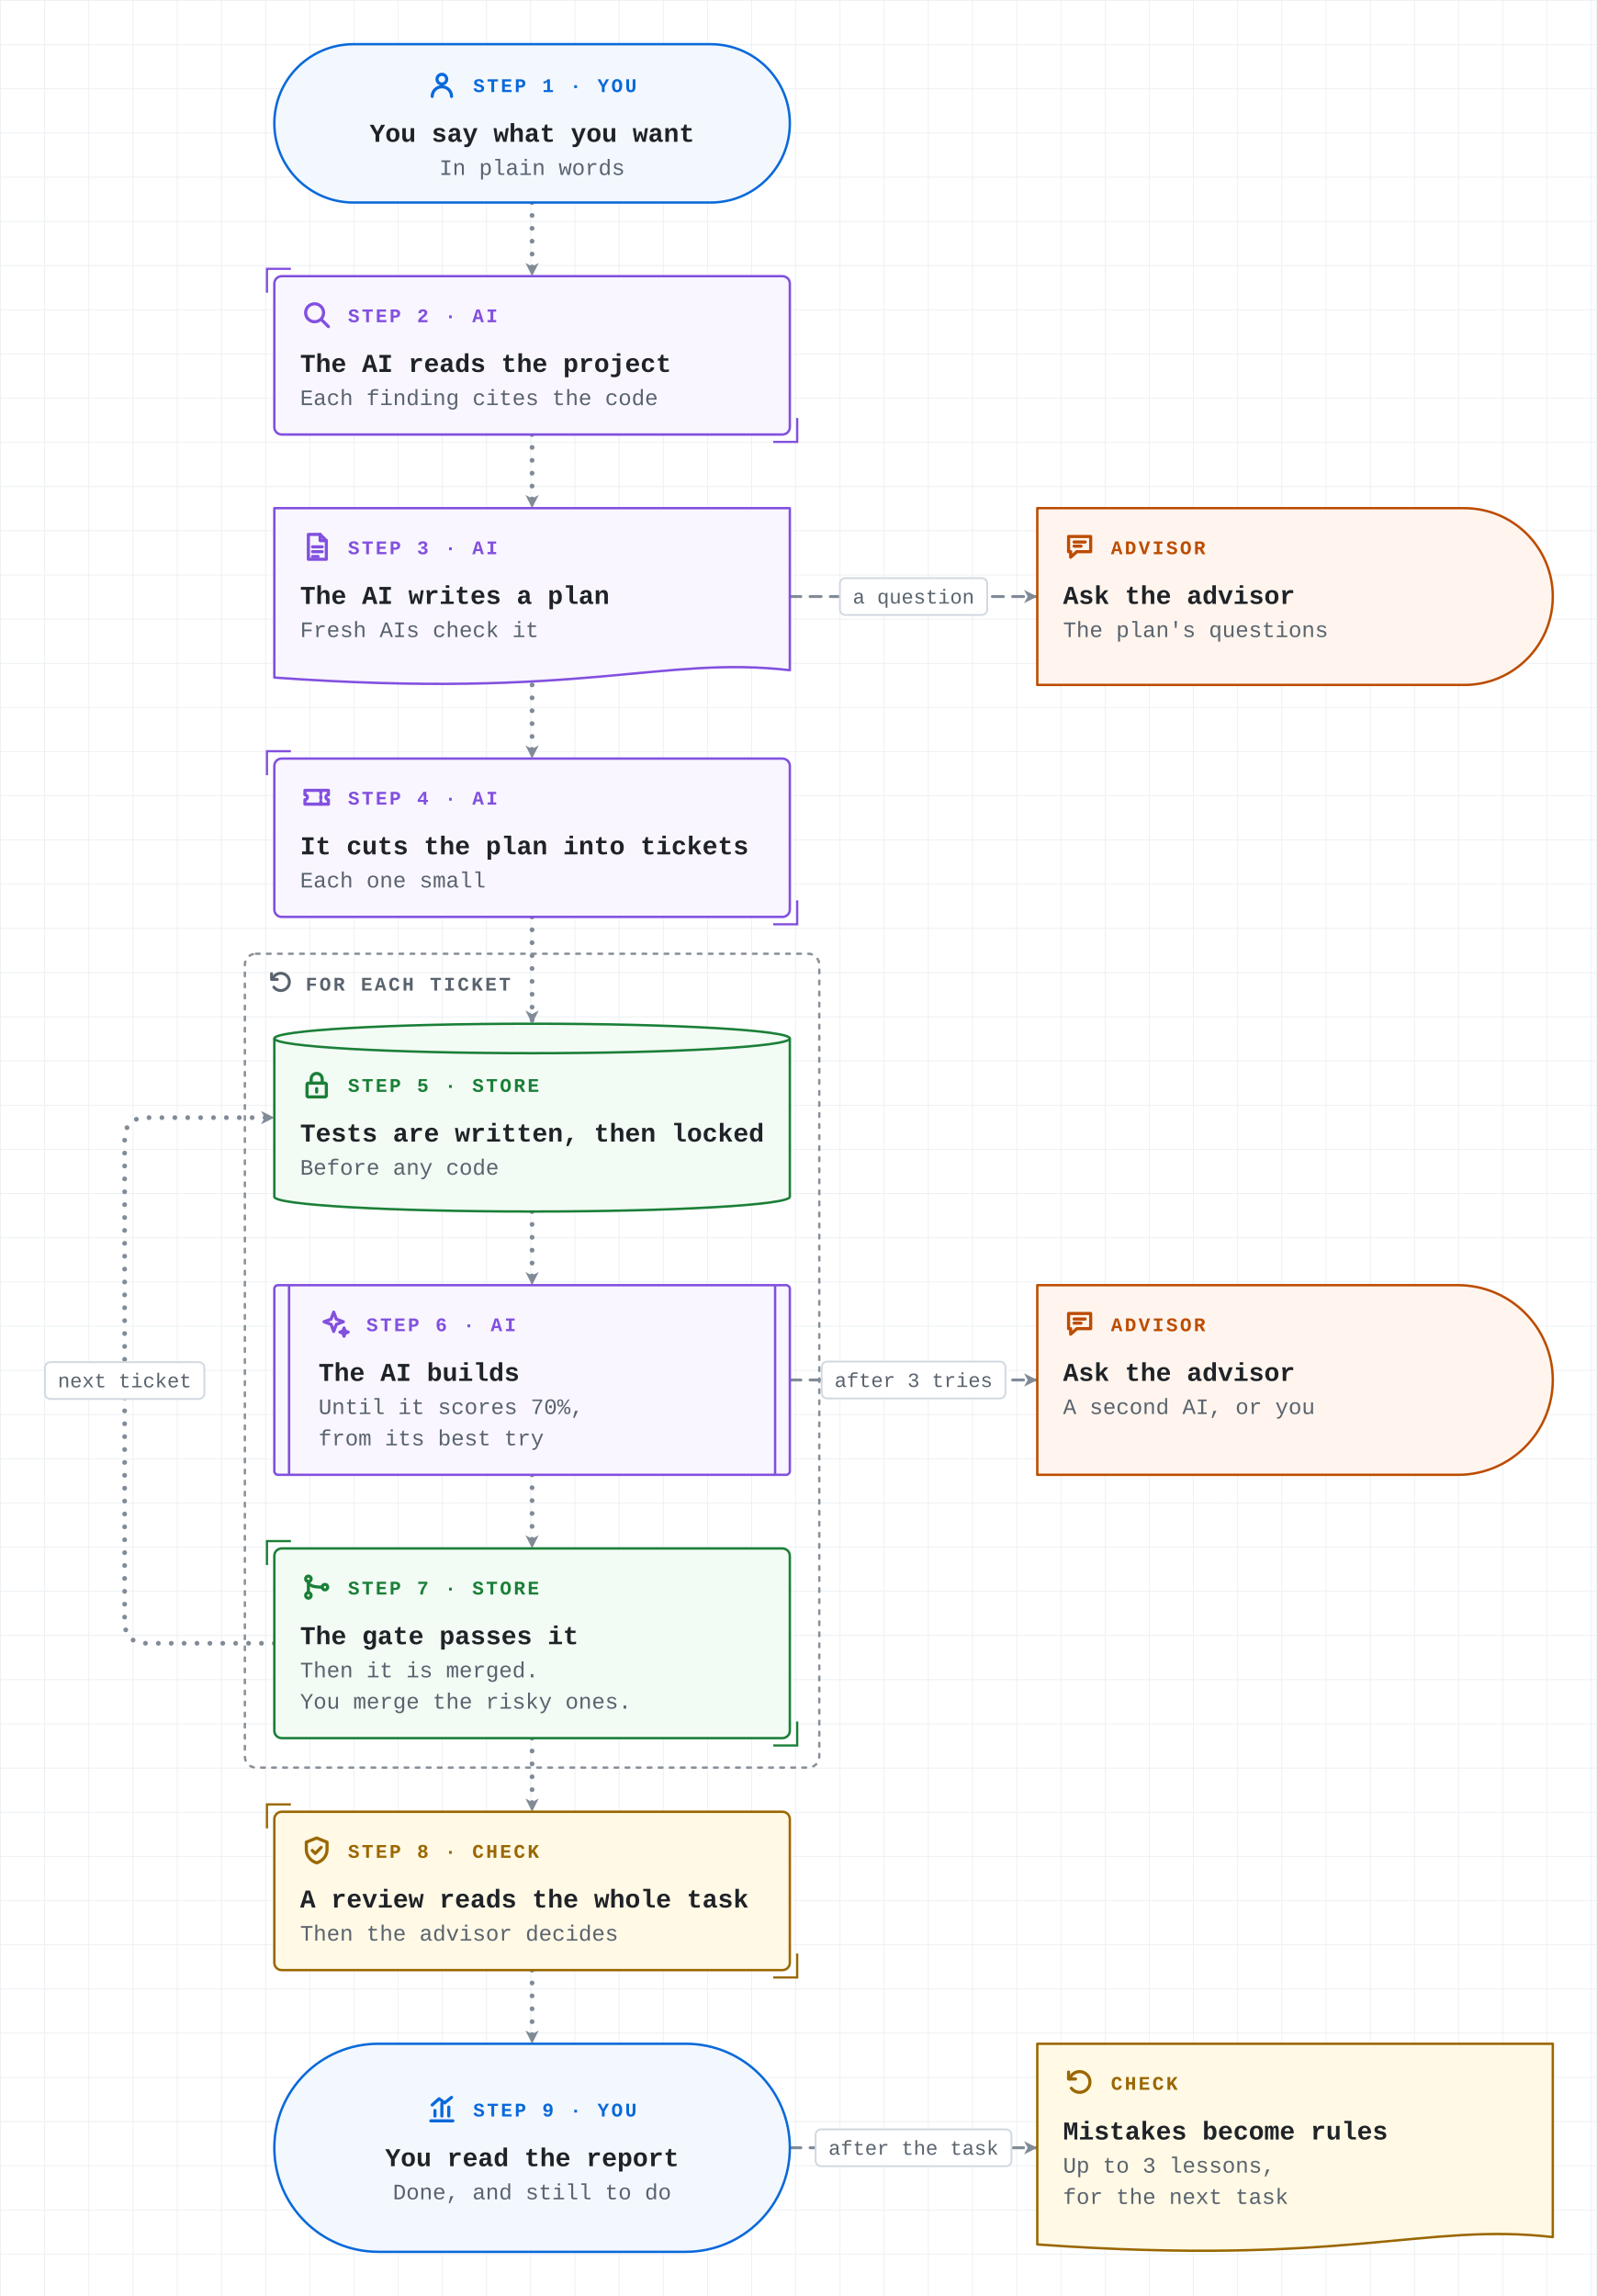
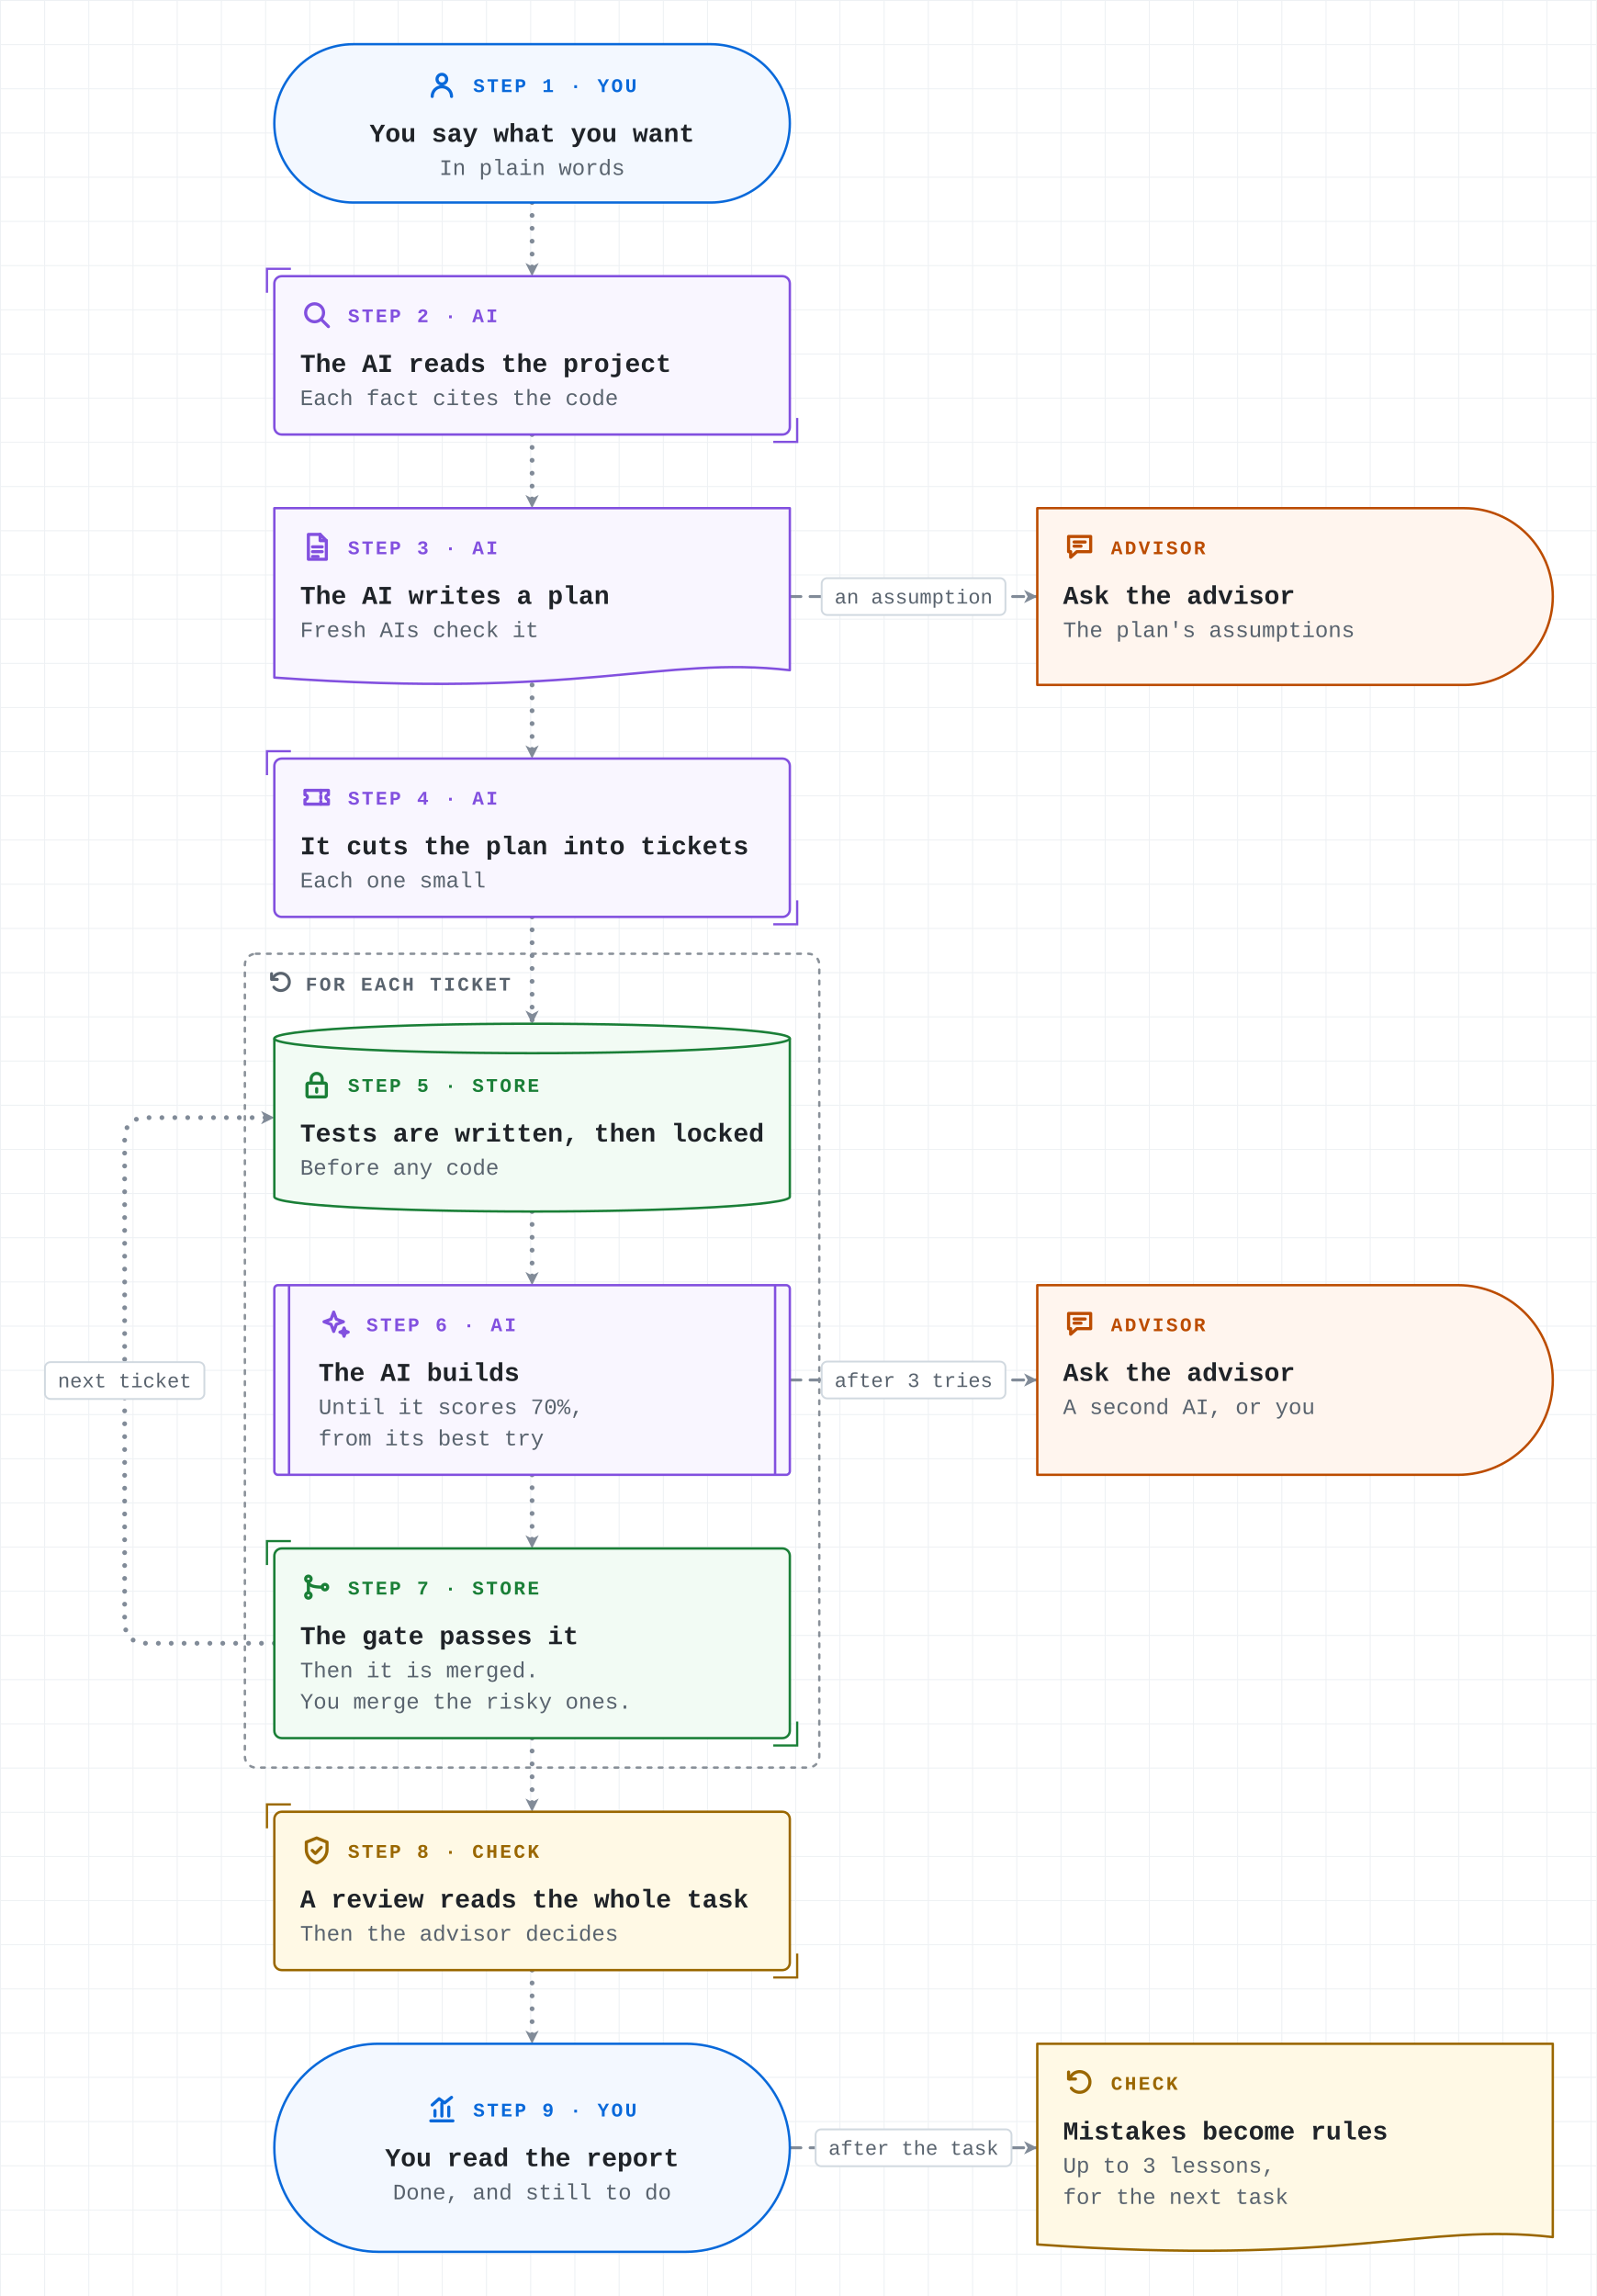
<svg xmlns="http://www.w3.org/2000/svg" viewBox="-149 -24 867 1247" width="867" height="1247" role="img" aria-labelledby="title desc" font-family="ui-monospace, SFMono-Regular, 'JetBrains Mono', 'Cascadia Mono', Menlo, Consolas, 'Liberation Mono', monospace">
  <defs>
    <marker id="arrow-plain" viewBox="0 0 10 10" refX="9" refY="5" markerWidth="9" markerHeight="9" markerUnits="userSpaceOnUse" orient="auto-start-reverse">
      <path d="M1,1 L9,5 L1,9 L3.2,5 z" fill="#818b98" />
    </marker>
    <marker id="arrow-fail" viewBox="0 0 10 10" refX="9" refY="5" markerWidth="9" markerHeight="9" markerUnits="userSpaceOnUse" orient="auto-start-reverse">
      <path d="M1,1 L9,5 L1,9 L3.2,5 z" fill="#cf222e" />
    </marker>
    <marker id="arrow-pass" viewBox="0 0 10 10" refX="9" refY="5" markerWidth="9" markerHeight="9" markerUnits="userSpaceOnUse" orient="auto-start-reverse">
      <path d="M1,1 L9,5 L1,9 L3.2,5 z" fill="#1a7f37" />
    </marker>
    <pattern id="grid" x="-149" y="-24" width="24" height="24" patternUnits="userSpaceOnUse">
      <path d="M24 0H0V24" fill="none" stroke="#eef1f4" stroke-width="1" />
    </pattern>
  </defs>
  <style>.main{stroke-width:2.6;stroke-dasharray:0 7;animation:flow 0.8s linear infinite}.side{stroke-width:1.6;stroke-dasharray:6 5;animation:side 1.6s linear infinite}@keyframes flow{to{stroke-dashoffset:-7}}@keyframes side{to{stroke-dashoffset:-11}}@media (prefers-reduced-motion:reduce){.main,.side{animation:none}.ticket{display:none}}</style>
  <rect x="-149" y="-24" width="867" height="1247" fill="#ffffff" />
  <rect x="-149" y="-24" width="867" height="1247" fill="url(#grid)" />
  <rect x="-16.0" y="494.0" width="312.0" height="442.0" rx="6" fill="none" stroke="#59636e" stroke-opacity="0.7" stroke-width="1.3" stroke-dasharray="2 4" stroke-linecap="round" />
  <g transform="translate(-4.0,502.0) scale(0.625)" fill="none" stroke="#59636e" stroke-width="2.56" stroke-linecap="round" stroke-linejoin="round">
    <path d="M4 4.5v5h5" />
    <path d="M4.8 9.5A7.5 7.5 0 1 1 6 16.2" />
  </g>
  <text x="17.0" y="514.0" font-size="10.5" font-weight="700" letter-spacing="1.2" fill="#59636e">FOR EACH TICKET</text>
  <path class="main" d="M140.0,86.0 L140.0,126.0" fill="none" stroke="#818b98" stroke-linecap="round" stroke-linejoin="round" marker-end="url(#arrow-plain)" />
  <path class="main" d="M140.0,212.0 L140.0,252.0" fill="none" stroke="#818b98" stroke-linecap="round" stroke-linejoin="round" marker-end="url(#arrow-plain)" />
  <path class="main" d="M140.0,348.0 L140.0,388.0" fill="none" stroke="#818b98" stroke-linecap="round" stroke-linejoin="round" marker-end="url(#arrow-plain)" />
  <path class="main" d="M140.0,474.0 L140.0,532.0" fill="none" stroke="#818b98" stroke-linecap="round" stroke-linejoin="round" marker-end="url(#arrow-plain)" />
  <path class="main" d="M140.0,634.0 L140.0,674.0" fill="none" stroke="#818b98" stroke-linecap="round" stroke-linejoin="round" marker-end="url(#arrow-plain)" />
  <path class="main" d="M140.0,777.0 L140.0,817.0" fill="none" stroke="#818b98" stroke-linecap="round" stroke-linejoin="round" marker-end="url(#arrow-plain)" />
  <path class="main" d="M140.0,920.0 L140.0,960.0" fill="none" stroke="#818b98" stroke-linecap="round" stroke-linejoin="round" marker-end="url(#arrow-plain)" />
  <path class="main" d="M140.0,1046.0 L140.0,1086.0" fill="none" stroke="#818b98" stroke-linecap="round" stroke-linejoin="round" marker-end="url(#arrow-plain)" />
  <path class="main" d="M0.0,868.5 L-69.3,868.5 Q-81.3,868.5 -81.3,856.5 L-81.3,595.0 Q-81.3,583.0 -69.3,583.0 L0.0,583.0" fill="none" stroke="#818b98" stroke-linecap="round" stroke-linejoin="round" marker-end="url(#arrow-plain)" />
  <path class="side" d="M280.0,300.0 L414.4,300.0" fill="none" stroke="#818b98" stroke-linecap="round" stroke-linejoin="round" marker-end="url(#arrow-plain)" />
  <path class="side" d="M280.0,725.5 L414.4,725.5" fill="none" stroke="#818b98" stroke-linecap="round" stroke-linejoin="round" marker-end="url(#arrow-plain)" />
  <path class="side" d="M280.0,1142.5 L414.4,1142.5" fill="none" stroke="#818b98" stroke-linecap="round" stroke-linejoin="round" marker-end="url(#arrow-plain)" />
  <rect x="0.0" y="0.0" width="280.0" height="86.0" rx="43.0" fill="#f3f8ff" stroke="#0969da" stroke-width="1.3" stroke-linejoin="round" />
  <g transform="translate(82.0,13.0) scale(0.75)" fill="none" stroke="#0969da" stroke-width="2.27" stroke-linecap="round" stroke-linejoin="round">
    <path d="M12 4.5a3.5 3.5 0 1 0 0 7a3.5 3.5 0 1 0 0-7z" />
    <path d="M5 20.5c0-3.9 3.1-7 7-7s7 3.1 7 7" />
  </g>
  <text x="108.0" y="26.0" font-size="10.5" font-weight="700" letter-spacing="1.2" fill="#0969da">STEP 1 · YOU</text>
  <text x="140.0" y="53.0" text-anchor="middle" font-size="14" font-weight="700" fill="#1f2328">You say what you want</text>
  <text x="140.0" y="71.0" text-anchor="middle" font-size="12" fill="#59636e">In plain words</text>
  <rect x="0.0" y="126.0" width="280.0" height="86.0" rx="4" fill="#f9f6ff" stroke="#8250df" stroke-width="1.3" stroke-linejoin="round" />
  <path d="M9.0,122.0 H-4.0 V135.0" fill="none" stroke="#8250df" stroke-width="1.2" />
  <path d="M271.0,216.0 H284.0 V203.0" fill="none" stroke="#8250df" stroke-width="1.2" />
  <g transform="translate(14.0,138.0) scale(0.75)" fill="none" stroke="#8250df" stroke-width="2.27" stroke-linecap="round" stroke-linejoin="round">
    <path d="M10.5 4a6.5 6.5 0 1 0 0 13a6.5 6.5 0 1 0 0-13z" />
    <path d="M15.5 15.5l5 5" />
  </g>
  <text x="40.0" y="151.0" font-size="10.5" font-weight="700" letter-spacing="1.2" fill="#8250df">STEP 2 · AI</text>
  <text x="14.0" y="178.0" font-size="14" font-weight="700" fill="#1f2328">The AI reads the project</text>
-   <text x="14.0" y="196.0" font-size="12" fill="#59636e">Each finding cites the code</text>
+   <text x="14.0" y="196.0" font-size="12" fill="#59636e">Each fact cites the code</text>
  <path d="M0.0,252.0 H280.0 V340.0 C210.0,332.0 168.0,356.0 0.0,344.0 Z" fill="#f9f6ff" stroke="#8250df" stroke-width="1.3" stroke-linejoin="round" />
  <g transform="translate(14.0,264.0) scale(0.75)" fill="none" stroke="#8250df" stroke-width="2.27" stroke-linecap="round" stroke-linejoin="round">
    <path d="M6 3h8.5L19 7.5V21H6z" />
    <path d="M14.5 3v4.5H19" />
    <path d="M9 12h7M9 15.5h7M9 19h4" />
  </g>
  <text x="40.0" y="277.0" font-size="10.5" font-weight="700" letter-spacing="1.2" fill="#8250df">STEP 3 · AI</text>
  <text x="14.0" y="304.0" font-size="14" font-weight="700" fill="#1f2328">The AI writes a plan</text>
  <text x="14.0" y="322.0" font-size="12" fill="#59636e">Fresh AIs check it</text>
  <rect x="0.0" y="388.0" width="280.0" height="86.0" rx="4" fill="#f9f6ff" stroke="#8250df" stroke-width="1.3" stroke-linejoin="round" />
  <path d="M9.0,384.0 H-4.0 V397.0" fill="none" stroke="#8250df" stroke-width="1.2" />
  <path d="M271.0,478.0 H284.0 V465.0" fill="none" stroke="#8250df" stroke-width="1.2" />
  <g transform="translate(14.0,400.0) scale(0.75)" fill="none" stroke="#8250df" stroke-width="2.27" stroke-linecap="round" stroke-linejoin="round">
    <path d="M3.5 7h17v3.2a1.8 1.8 0 0 0 0 3.6V17h-17v-3.2a1.8 1.8 0 0 0 0-3.6z" />
    <path d="M15 7v2M15 11v2M15 15v2" />
  </g>
  <text x="40.0" y="413.0" font-size="10.5" font-weight="700" letter-spacing="1.2" fill="#8250df">STEP 4 · AI</text>
  <text x="14.0" y="440.0" font-size="14" font-weight="700" fill="#1f2328">It cuts the plan into tickets</text>
  <text x="14.0" y="458.0" font-size="12" fill="#59636e">Each one small</text>
  <path d="M0.0,540.0 A140.0,8 0 0 1 280.0,540.0 V626.0 A140.0,8 0 0 1 0.0,626.0 Z" fill="#f2fbf4" stroke="#1a7f37" stroke-width="1.3" stroke-linejoin="round" />
  <path d="M0.0,540.0 A140.0,8 0 0 0 280.0,540.0" fill="none" stroke="#1a7f37" stroke-width="1.3" />
  <g transform="translate(14.0,556.0) scale(0.75)" fill="none" stroke="#1a7f37" stroke-width="2.27" stroke-linecap="round" stroke-linejoin="round">
    <path d="M6 11h12a1 1 0 0 1 1 1v8a1 1 0 0 1-1 1H6a1 1 0 0 1-1-1v-8a1 1 0 0 1 1-1z" />
    <path d="M8 11V8a4 4 0 0 1 8 0v3" />
    <path d="M12 15v2.5" />
  </g>
  <text x="40.0" y="569.0" font-size="10.5" font-weight="700" letter-spacing="1.2" fill="#1a7f37">STEP 5 · STORE</text>
  <text x="14.0" y="596.0" font-size="14" font-weight="700" fill="#1f2328">Tests are written, then locked</text>
  <text x="14.0" y="614.0" font-size="12" fill="#59636e">Before any code</text>
  <rect x="0.0" y="674.0" width="280.0" height="103.0" rx="2" fill="#f9f6ff" stroke="#8250df" stroke-width="1.3" stroke-linejoin="round" />
  <path d="M8.0,674.0 V777.0 M272.0,674.0 V777.0" stroke="#8250df" stroke-width="1.3" />
  <g transform="translate(24.0,686.0) scale(0.75)" fill="none" stroke="#8250df" stroke-width="2.27" stroke-linecap="round" stroke-linejoin="round">
    <path d="M11 3.5l1.9 5.1L18 10.5l-5.1 1.9L11 17.5l-1.9-5.1L4 10.5l5.1-1.9z" />
    <path d="M18.5 15l.8 2.2l2.2.8l-2.2.8l-.8 2.2l-.8-2.2l-2.2-.8l2.2-.8z" />
  </g>
  <text x="50.0" y="699.0" font-size="10.5" font-weight="700" letter-spacing="1.2" fill="#8250df">STEP 6 · AI</text>
  <text x="24.0" y="726.0" font-size="14" font-weight="700" fill="#1f2328">The AI builds</text>
  <text x="24.0" y="744.0" font-size="12" fill="#59636e">Until it scores 70%,</text>
  <text x="24.0" y="761.0" font-size="12" fill="#59636e">from its best try</text>
  <rect x="0.0" y="817.0" width="280.0" height="103.0" rx="4" fill="#f2fbf4" stroke="#1a7f37" stroke-width="1.3" stroke-linejoin="round" />
  <path d="M9.0,813.0 H-4.0 V826.0" fill="none" stroke="#1a7f37" stroke-width="1.2" />
  <path d="M271.0,924.0 H284.0 V911.0" fill="none" stroke="#1a7f37" stroke-width="1.2" />
  <g transform="translate(14.0,829.0) scale(0.75)" fill="none" stroke="#1a7f37" stroke-width="2.27" stroke-linecap="round" stroke-linejoin="round">
    <path d="M6 4a2 2 0 1 0 0 4a2 2 0 1 0 0-4z" />
    <path d="M6 16a2 2 0 1 0 0 4a2 2 0 1 0 0-4z" />
    <path d="M18 10a2 2 0 1 0 0 4a2 2 0 1 0 0-4z" />
    <path d="M6 8v8" />
    <path d="M6 8c0 3 4 4 10 4" />
  </g>
  <text x="40.0" y="842.0" font-size="10.5" font-weight="700" letter-spacing="1.2" fill="#1a7f37">STEP 7 · STORE</text>
  <text x="14.0" y="869.0" font-size="14" font-weight="700" fill="#1f2328">The gate passes it</text>
  <text x="14.0" y="887.0" font-size="12" fill="#59636e">Then it is merged.</text>
  <text x="14.0" y="904.0" font-size="12" fill="#59636e">You merge the risky ones.</text>
  <rect x="0.0" y="960.0" width="280.0" height="86.0" rx="4" fill="#fff9e5" stroke="#9a6700" stroke-width="1.3" stroke-linejoin="round" />
  <path d="M9.0,956.0 H-4.0 V969.0" fill="none" stroke="#9a6700" stroke-width="1.2" />
  <path d="M271.0,1050.0 H284.0 V1037.0" fill="none" stroke="#9a6700" stroke-width="1.2" />
  <g transform="translate(14.0,972.0) scale(0.75)" fill="none" stroke="#9a6700" stroke-width="2.27" stroke-linecap="round" stroke-linejoin="round">
    <path d="M12 3l7.5 3v5.5c0 4.4-3.2 8.2-7.5 9.5c-4.3-1.3-7.5-5.1-7.5-9.5V6z" />
    <path d="M8.8 12l2.2 2.2l4.3-4.4" />
  </g>
  <text x="40.0" y="985.0" font-size="10.5" font-weight="700" letter-spacing="1.2" fill="#9a6700">STEP 8 · CHECK</text>
  <text x="14.0" y="1012.0" font-size="14" font-weight="700" fill="#1f2328">A review reads the whole task</text>
  <text x="14.0" y="1030.0" font-size="12" fill="#59636e">Then the advisor decides</text>
  <rect x="0.0" y="1086.0" width="280.0" height="113.0" rx="56.5" fill="#f3f8ff" stroke="#0969da" stroke-width="1.3" stroke-linejoin="round" />
  <g transform="translate(82.0,1112.5) scale(0.75)" fill="none" stroke="#0969da" stroke-width="2.27" stroke-linecap="round" stroke-linejoin="round">
    <path d="M4 20.5h16" />
    <path d="M7 17v-4M12 17V8M17 17v-6.5" />
    <path d="M5 9l5-4.5l4 3l5-4" />
  </g>
  <text x="108.0" y="1125.5" font-size="10.5" font-weight="700" letter-spacing="1.2" fill="#0969da">STEP 9 · YOU</text>
  <text x="140.0" y="1152.5" text-anchor="middle" font-size="14" font-weight="700" fill="#1f2328">You read the report</text>
  <text x="140.0" y="1170.5" text-anchor="middle" font-size="12" fill="#59636e">Done, and still to do</text>
  <path d="M414.4,252.0 H646.4 A48.0,48.0 0 0 1 646.4,348.0 H414.4 Z" fill="#fff5ee" stroke="#bc4c00" stroke-width="1.3" stroke-linejoin="round" />
  <g transform="translate(428.4,264.0) scale(0.75)" fill="none" stroke="#bc4c00" stroke-width="2.27" stroke-linecap="round" stroke-linejoin="round">
    <path d="M4 4.5h16v11H10l-4.5 4v-4H4z" />
    <path d="M8 8.5h8M8 11.5h5" />
  </g>
  <text x="454.4" y="277.0" font-size="10.5" font-weight="700" letter-spacing="1.2" fill="#bc4c00">ADVISOR</text>
  <text x="428.4" y="304.0" font-size="14" font-weight="700" fill="#1f2328">Ask the advisor</text>
-   <text x="428.4" y="322.0" font-size="12" fill="#59636e">The plan's questions</text>
+   <text x="428.4" y="322.0" font-size="12" fill="#59636e">The plan's assumptions</text>
  <path d="M414.4,674.0 H642.9 A51.5,51.5 0 0 1 642.9,777.0 H414.4 Z" fill="#fff5ee" stroke="#bc4c00" stroke-width="1.3" stroke-linejoin="round" />
  <g transform="translate(428.4,686.0) scale(0.75)" fill="none" stroke="#bc4c00" stroke-width="2.27" stroke-linecap="round" stroke-linejoin="round">
    <path d="M4 4.5h16v11H10l-4.5 4v-4H4z" />
    <path d="M8 8.5h8M8 11.5h5" />
  </g>
  <text x="454.4" y="699.0" font-size="10.5" font-weight="700" letter-spacing="1.2" fill="#bc4c00">ADVISOR</text>
  <text x="428.4" y="726.0" font-size="14" font-weight="700" fill="#1f2328">Ask the advisor</text>
  <text x="428.4" y="744.0" font-size="12" fill="#59636e">A second AI, or you</text>
  <path d="M414.4,1086.0 H694.4 V1191.0 C624.4,1183.0 582.4,1207.0 414.4,1195.0 Z" fill="#fff9e5" stroke="#9a6700" stroke-width="1.3" stroke-linejoin="round" />
  <g transform="translate(428.4,1098.0) scale(0.75)" fill="none" stroke="#9a6700" stroke-width="2.27" stroke-linecap="round" stroke-linejoin="round">
    <path d="M4 4.5v5h5" />
    <path d="M4.8 9.5A7.5 7.5 0 1 1 6 16.2" />
  </g>
  <text x="454.4" y="1111.0" font-size="10.5" font-weight="700" letter-spacing="1.2" fill="#9a6700">CHECK</text>
  <text x="428.4" y="1138.0" font-size="14" font-weight="700" fill="#1f2328">Mistakes become rules</text>
  <text x="428.4" y="1156.0" font-size="12" fill="#59636e">Up to 3 lessons,</text>
  <text x="428.4" y="1173.0" font-size="12" fill="#59636e">for the next task</text>
  <rect x="-124.6" y="715.8" width="86.6" height="20" rx="3" fill="#ffffff" stroke="#d1d9e0" stroke-width="1" />
  <text x="-81.3" y="729.5" text-anchor="middle" font-size="11" fill="#59636e">next ticket</text>
-   <rect x="307.2" y="290.0" width="80.0" height="20" rx="3" fill="#ffffff" stroke="#d1d9e0" stroke-width="1" />
-   <text x="347.2" y="303.8" text-anchor="middle" font-size="11" fill="#59636e">a question</text>
+   <rect x="297.3" y="290.0" width="99.8" height="20" rx="3" fill="#ffffff" stroke="#d1d9e0" stroke-width="1" />
+   <text x="347.2" y="303.8" text-anchor="middle" font-size="11" fill="#59636e">an assumption</text>
  <rect x="297.3" y="715.5" width="99.8" height="20" rx="3" fill="#ffffff" stroke="#d1d9e0" stroke-width="1" />
  <text x="347.2" y="729.3" text-anchor="middle" font-size="11" fill="#59636e">after 3 tries</text>
  <rect x="294.0" y="1132.5" width="106.4" height="20" rx="3" fill="#ffffff" stroke="#d1d9e0" stroke-width="1" />
  <text x="347.2" y="1146.3" text-anchor="middle" font-size="11" fill="#59636e">after the task</text>
</svg>
